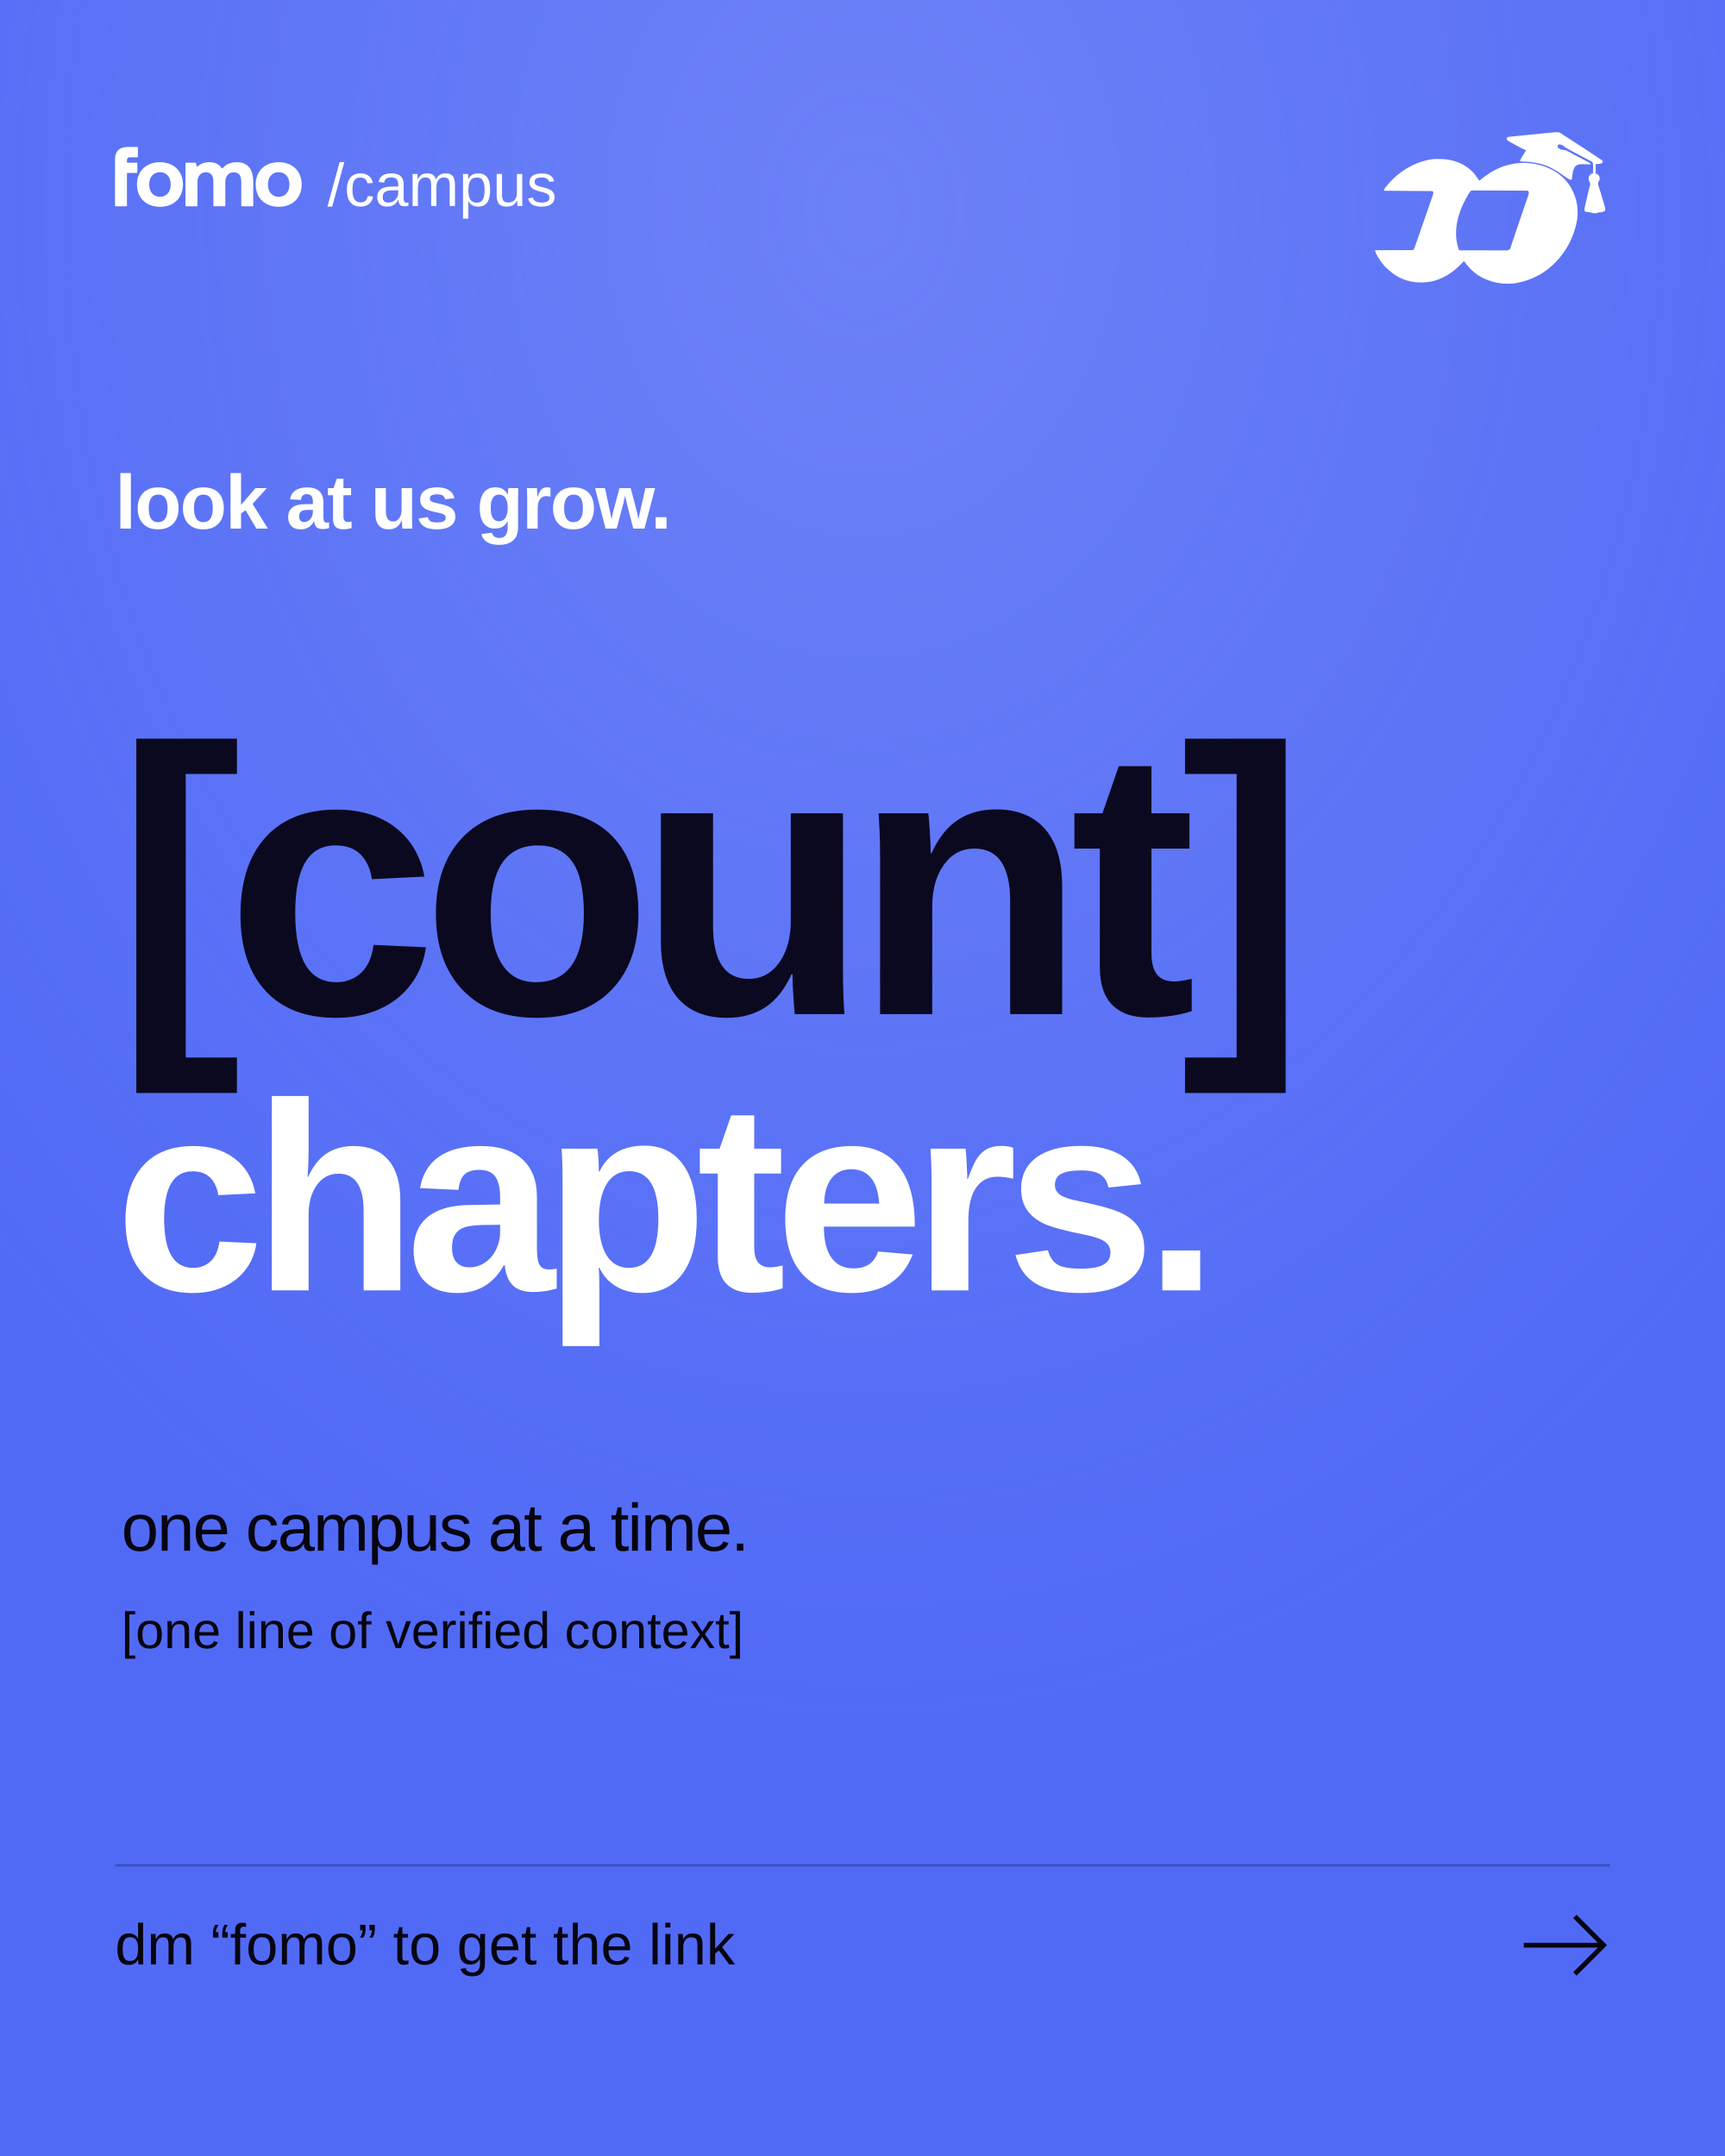
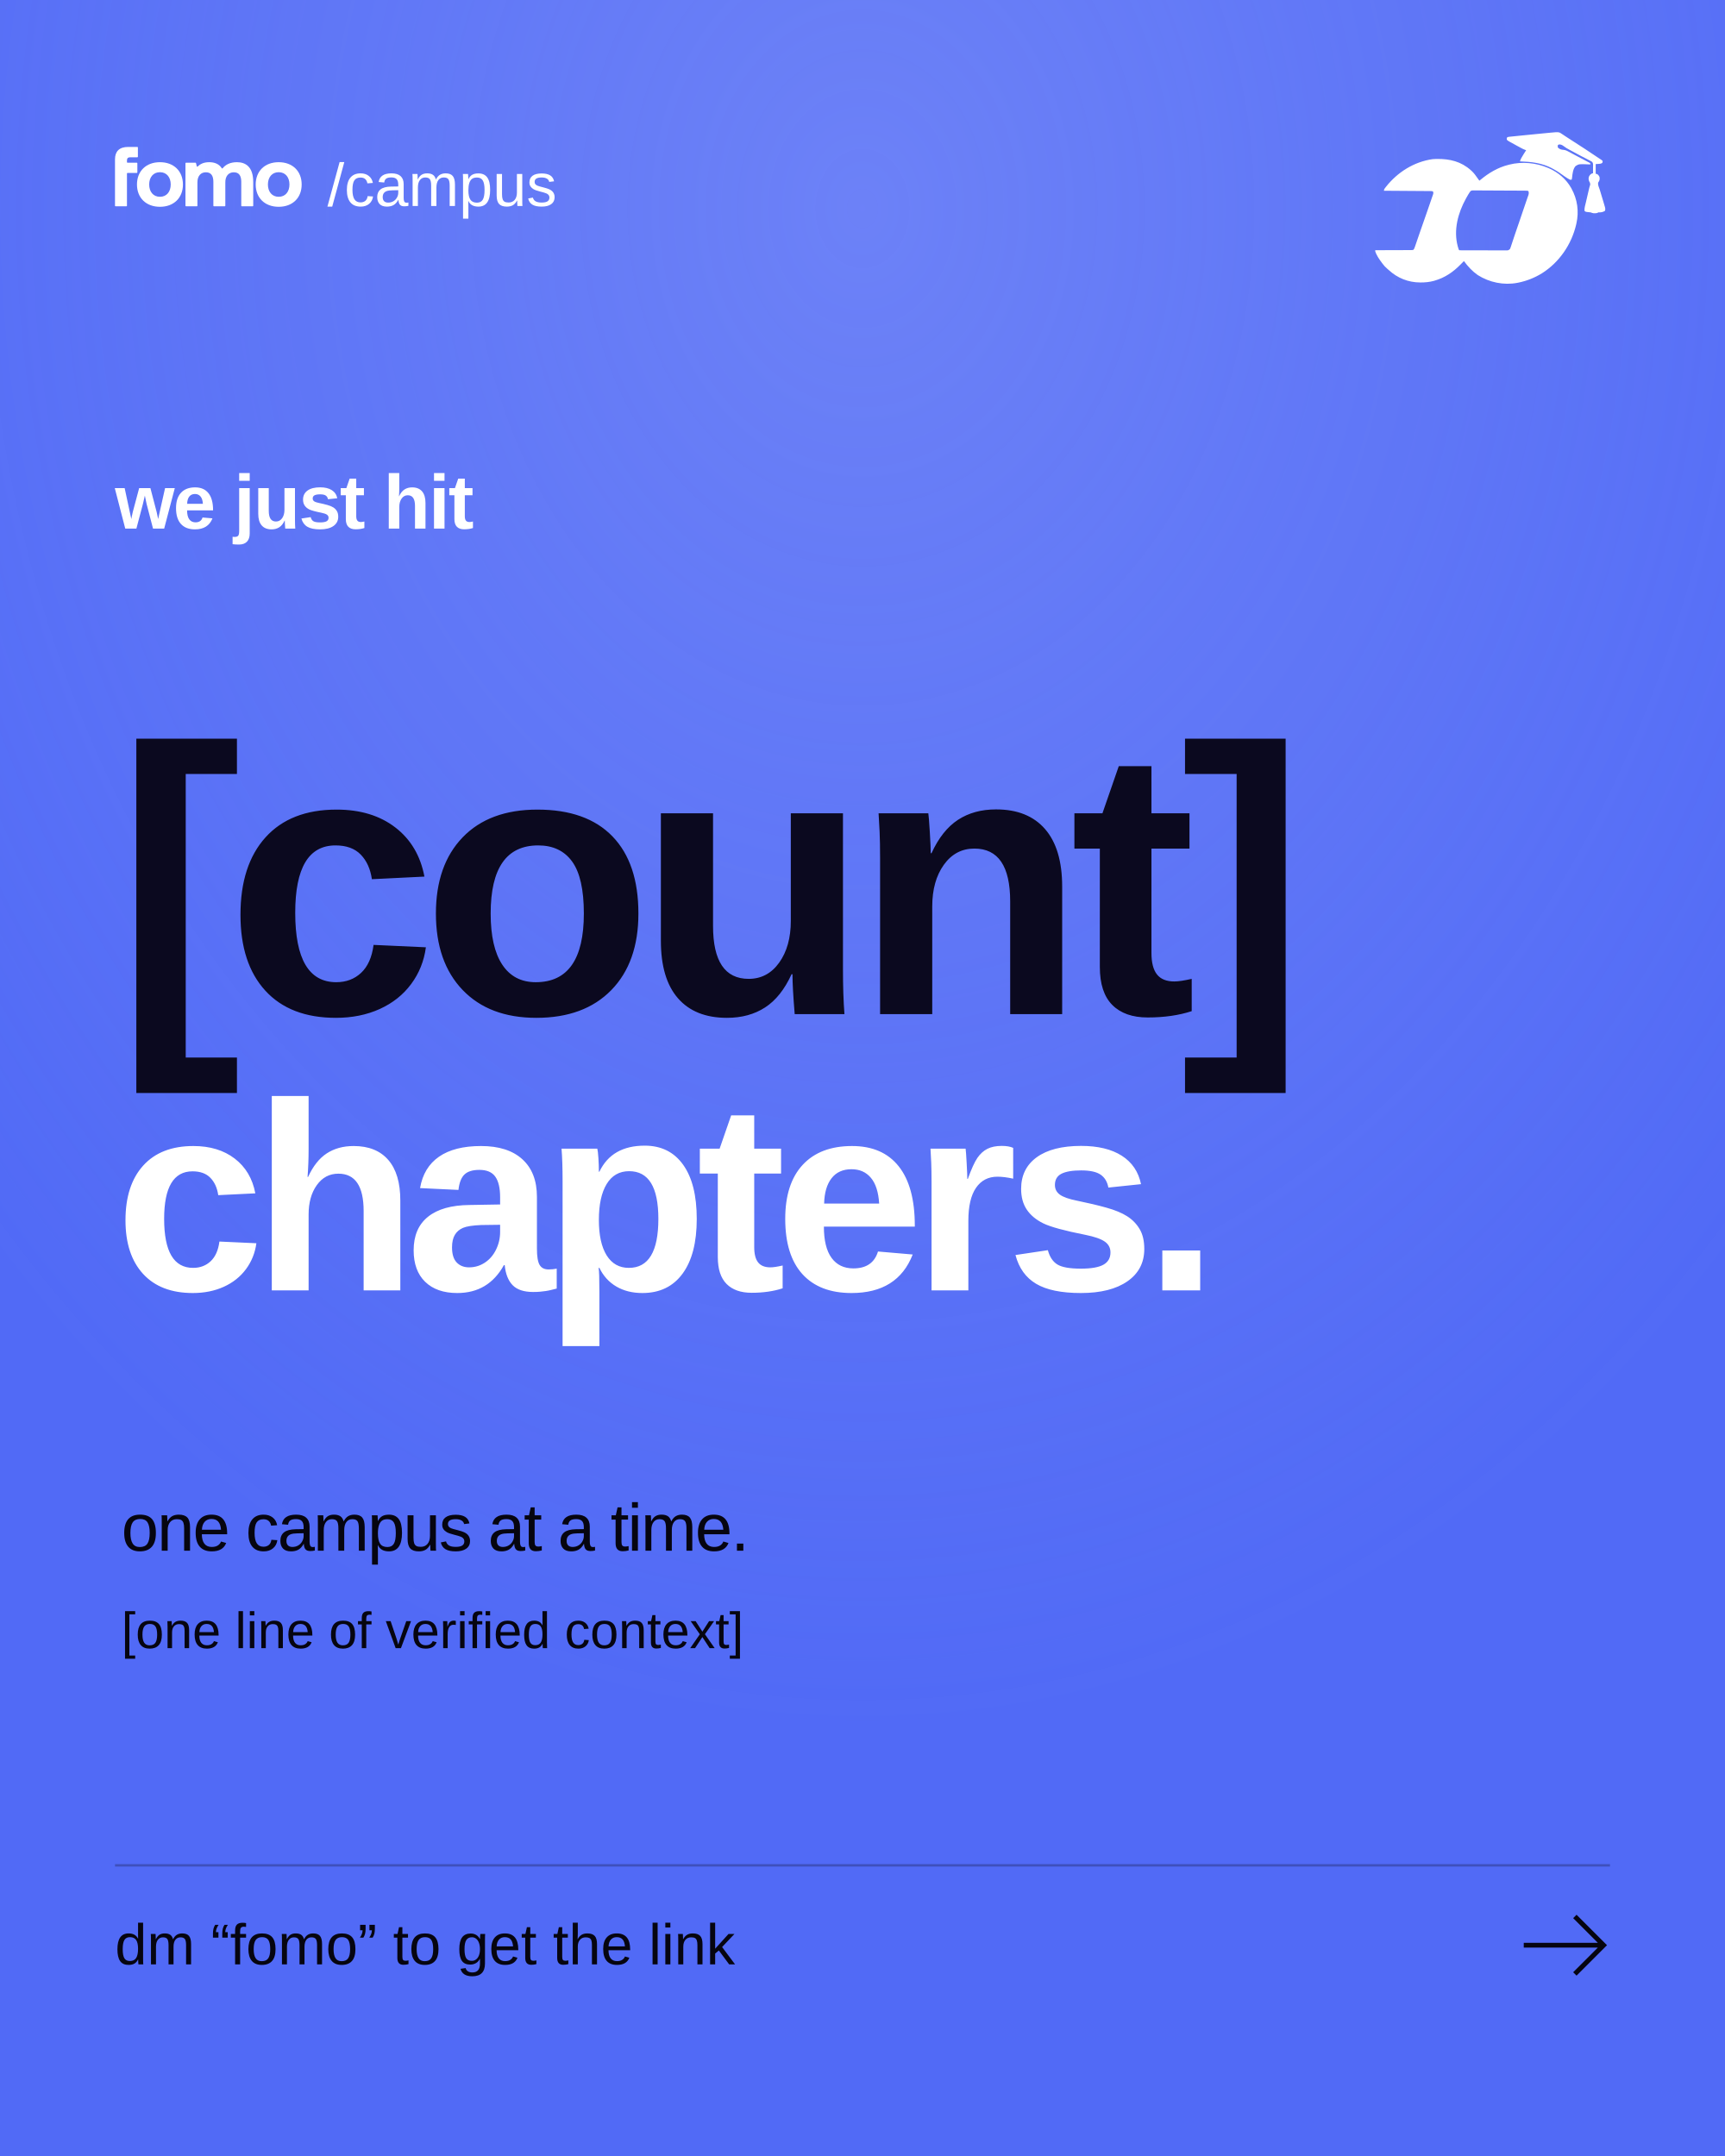
<svg xmlns="http://www.w3.org/2000/svg" xmlns:xlink="http://www.w3.org/1999/xlink" width="1080" height="1350" viewBox="0 0 1080 1350" role="img" aria-labelledby="title description">
  <defs>
    <style>text{font-family:Aeonik,Arial,sans-serif}</style>
    <symbol id="fomo-campus-mark" viewBox="0 0 620 415">
      <g fill="currentColor" fill-rule="evenodd">
        <path d="M0 0 C0.381 0.25 0.381 0.25 2.306 1.515 C3.878 2.55 5.442 3.598 6.998 4.657 C9.732 6.515 12.509 8.298 15.292 10.079 C17.399 11.43 19.495 12.796 21.59 14.164 C24.88 16.307 28.187 18.422 31.504 20.523 C49.106 31.686 66.441 43.242 83.757 54.843 C87.17 57.13 90.585 59.413 94.013 61.676 C94.574 62.047 95.136 62.418 95.714 62.8 C97.17 63.763 98.628 64.722 100.087 65.682 C102.25 67.187 102.25 67.187 104.25 69.188 C104.125 71.688 104.125 71.688 103.25 74.188 C99.92 76.466 96.412 76.605 92.5 76.812 C91.469 76.874 91.469 76.874 86.25 77.188 C86.25 85.438 86.25 93.688 86.25 102.188 C87.57 102.517 88.89 102.847 90.25 103.188 C93.186 105.388 95.078 107.671 96.25 111.188 C96.961 116.546 96.293 120.019 93.027 124.352 C90.708 129.829 95.015 138.1 96.688 143.375 C99.934 153.769 103.084 164.192 106.126 174.648 C106.582 176.211 107.043 177.773 107.508 179.334 C108.163 181.539 108.804 183.747 109.441 185.957 C109.64 186.614 109.838 187.272 110.043 187.949 C111.102 191.689 111.539 194.473 110.25 198.188 C104.979 201.712 99.412 202.434 93.25 202.188 C92.944 202.349 92.944 202.349 91.395 203.164 C88.732 204.435 86.752 204.454 83.812 204.438 C82.886 204.443 81.959 204.448 81.004 204.453 C78.072 204.17 75.954 203.315 73.25 202.188 C71.039 201.879 71.039 201.879 68.875 201.75 C59.926 200.789 59.926 200.789 57.25 198.188 C56.676 190.935 59.254 183.051 60.902 176.047 C61.166 174.91 61.428 173.773 61.691 172.635 C62.238 170.271 62.788 167.908 63.343 165.546 C64.049 162.533 64.748 159.518 65.444 156.502 C66.114 153.6 66.79 150.698 67.465 147.797 C67.589 147.259 67.589 147.259 68.219 144.539 C70.17 136.237 70.17 136.237 71.436 132.618 C72.439 129.624 72.221 128.175 71.25 125.188 C70.734 124.259 70.219 123.331 69.688 122.375 C67.648 117.853 67.231 113.939 68.977 109.227 C71.014 105.3 73.119 103.036 77.25 101.188 C77.91 101.188 78.57 101.188 79.25 101.188 C79.33 97.308 79.35 93.434 79.317 89.554 C79.314 88.237 79.327 86.92 79.356 85.603 C79.581 74.805 79.581 74.805 76.586 71.166 C74.22 69.539 71.868 68.365 69.25 67.188 C67.39 66.189 65.532 65.186 63.676 64.18 C62.166 63.406 60.657 62.632 59.143 61.865 C56.393 60.469 53.652 59.054 50.91 57.641 C50.353 57.354 49.796 57.067 49.223 56.772 C41.778 52.927 34.443 48.882 27.102 44.844 C24.172 43.233 21.236 41.643 18.273 40.094 C12.833 37.246 7.855 34.277 3.02 30.48 C-0.601 27.835 -4.037 26.039 -8.625 26.438 C-10.75 27.188 -10.75 27.188 -11.75 28.188 C-12.125 31 -12.125 31 -11.75 34.188 C-7.513 38.673 -2.735 40.104 3.273 40.398 C9.259 41.042 13.924 43.743 19.125 46.625 C20.657 47.45 22.189 48.275 23.722 49.099 C25.262 49.929 26.798 50.767 28.334 51.605 C31.714 53.44 35.119 55.223 38.531 56.998 C41.6 58.598 44.657 60.22 47.714 61.844 C50.058 63.086 52.407 64.318 54.756 65.549 C57.322 66.898 59.879 68.263 62.438 69.625 C62.925 69.879 62.925 69.879 65.395 71.166 C66.289 71.646 67.184 72.126 68.105 72.621 C68.906 73.044 69.707 73.468 70.532 73.904 C71.099 74.328 71.666 74.751 72.25 75.188 C72.25 76.177 72.25 77.168 72.25 78.188 C71.151 78.125 70.052 78.063 68.92 77.999 C43.085 76.883 43.085 76.883 34.25 82.188 C27.439 89.664 26.212 102.172 25.144 111.841 C24.906 113.925 24.906 113.925 24.25 117.188 C21.25 118.188 21.25 118.188 18.527 116.992 C17.406 116.363 16.294 115.718 15.188 115.062 C14.58 114.71 13.972 114.357 13.346 113.994 C8.089 110.861 3.173 107.315 -1.75 103.688 C-9.148 98.237 -16.625 93.466 -24.75 89.188 C-25.316 88.881 -25.883 88.575 -26.466 88.259 C-52.526 74.198 -80.598 71.188 -109.75 70.188 C-108.162 64.183 -104.98 59.26 -101.75 54 C-101.203 53.098 -100.657 52.197 -100.094 51.268 C-95.861 44.3 -95.861 44.3 -93.75 41.188 C-94.612 40.923 -95.473 40.659 -96.361 40.387 C-99.744 39.256 -102.842 37.695 -105.969 35.992 C-106.545 35.683 -107.121 35.375 -107.714 35.056 C-109.562 34.063 -111.406 33.063 -113.25 32.062 C-114.516 31.379 -115.782 30.696 -117.048 30.013 C-123.518 26.517 -129.979 23.004 -136.375 19.375 C-136.646 19.222 -136.646 19.222 -138.018 18.447 C-140.228 17.172 -141.932 16.005 -143.75 14.188 C-144 11.688 -144 11.688 -143.75 9.188 C-141.368 6.806 -140.56 6.841 -137.29 6.505 C-136.35 6.404 -135.41 6.303 -134.442 6.199 C-133.924 6.148 -133.924 6.148 -131.301 5.891 C-130.209 5.776 -129.117 5.662 -127.991 5.545 C-124.98 5.23 -121.968 4.927 -118.955 4.627 C-116.426 4.374 -113.899 4.115 -111.371 3.855 C-103.213 3.02 -95.052 2.208 -86.891 1.4 C-84.737 1.186 -82.584 0.972 -80.43 0.757 C-71.143 -0.17 -61.855 -1.084 -52.566 -1.986 C-50.513 -2.186 -48.46 -2.388 -46.408 -2.591 C-43.148 -2.912 -39.887 -3.226 -36.627 -3.536 C-34.875 -3.703 -33.123 -3.877 -31.372 -4.051 C-8.751 -6.169 -8.751 -6.169 0 0 Z " fill="currentColor" transform="translate(496.75,16.8125)" id="graduation-cap" />
        <path d="M0 0 C0.334 -0.005 0.334 -0.005 2.026 -0.03 C35.306 -0.419 64.488 6.477 89.801 29.238 C90.184 29.581 90.184 29.581 92.125 31.312 C98.284 37.128 102.994 43.789 107.761 50.741 C109.059 52.61 110.417 54.431 111.801 56.238 C112.456 55.693 113.11 55.148 113.785 54.586 C135.692 36.436 158.906 22.309 186.801 15.238 C187.536 15.044 188.272 14.849 189.029 14.648 C222.008 6.26 258.766 9.745 289.801 23.238 C290.489 23.536 291.178 23.833 291.887 24.14 C315.49 34.578 335.991 51.705 348.801 74.238 C349.161 74.872 349.521 75.506 349.893 76.159 C365.526 104.281 369.958 135.83 362.801 167.238 C362.629 167.999 362.458 168.76 362.281 169.544 C350.348 221.049 318.521 267.61 273.594 295.941 C254.204 307.791 234.057 315.773 211.801 320.238 C211.502 320.298 211.502 320.298 209.992 320.602 C174.894 327.278 137.487 319.563 107.488 300.426 C93.103 290.303 82.155 278.326 71.801 264.238 C68.857 267.165 65.943 270.117 63.051 273.094 C43.793 292.806 22.475 307.371 -4.262 314.988 C-4.609 315.088 -4.609 315.088 -6.369 315.591 C-17.371 318.551 -28.393 319.631 -39.762 319.613 C-40.365 319.613 -40.969 319.612 -41.591 319.612 C-72.15 319.486 -100.351 308.257 -122.715 287.512 C-124.06 286.281 -125.416 285.061 -126.829 283.909 C-131.425 280.147 -135.019 276.047 -138.574 271.301 C-138.854 270.931 -138.854 270.931 -140.267 269.058 C-147.312 259.582 -155.16 248.829 -158.199 237.238 C-157.199 236.238 -157.199 236.238 -155.554 236.114 C-155.195 236.114 -155.195 236.114 -153.379 236.114 C-152.557 236.111 -151.735 236.109 -150.889 236.106 C-149.981 236.108 -149.073 236.11 -148.137 236.112 C-147.662 236.111 -147.662 236.111 -145.255 236.107 C-143.182 236.103 -141.109 236.101 -139.036 236.1 C-134.637 236.097 -130.239 236.075 -125.84 236.055 C-117.64 236.017 -109.441 235.985 -101.241 235.988 C-95.547 235.99 -89.853 235.965 -84.159 235.926 C-81.984 235.915 -79.81 235.914 -77.635 235.922 C-74.596 235.931 -71.559 235.91 -68.52 235.882 C-67.616 235.892 -66.712 235.902 -65.781 235.913 C-63.48 235.874 -61.431 235.795 -59.199 235.238 C-57.222 232.975 -57.222 232.975 -56.199 230.238 C-56.049 229.877 -56.049 229.877 -55.287 228.046 C-55.034 227.307 -54.781 226.568 -54.52 225.807 C-54.225 224.954 -53.929 224.101 -53.625 223.222 C-53.313 222.303 -53.001 221.384 -52.68 220.438 C-52.345 219.467 -52.01 218.496 -51.665 217.495 C-50.567 214.307 -49.477 211.116 -48.387 207.926 C-47.618 205.689 -46.848 203.452 -46.078 201.216 C-45.688 200.085 -45.299 198.955 -44.91 197.824 C-44.717 197.263 -44.523 196.703 -44.324 196.125 C-43.737 194.417 -43.149 192.708 -42.562 191 C-39.445 181.928 -36.273 172.877 -33.085 163.829 C-30.438 156.305 -27.818 148.772 -25.199 141.238 C-25.01 140.693 -25.01 140.693 -24.05 137.935 C-21.733 131.275 -19.426 124.611 -17.137 117.941 C-16.101 114.925 -15.062 111.911 -14.015 108.9 C-12.847 105.543 -11.696 102.18 -10.547 98.816 C-10.192 97.805 -9.838 96.793 -9.473 95.751 C-9.315 95.284 -9.315 95.284 -8.516 92.923 C-8.236 92.111 -7.956 91.299 -7.668 90.462 C-7.144 87.979 -7.261 86.586 -8.199 84.238 C-10.694 82.991 -12.393 83.1 -15.185 83.08 C-16.24 83.07 -17.294 83.06 -18.381 83.05 C-19.554 83.044 -20.727 83.039 -21.901 83.033 C-23.133 83.023 -24.364 83.013 -25.596 83.003 C-28.945 82.976 -32.294 82.955 -35.643 82.935 C-39.141 82.913 -42.639 82.886 -46.137 82.859 C-52.764 82.809 -59.39 82.764 -66.016 82.721 C-73.559 82.672 -81.102 82.617 -88.645 82.561 C-104.163 82.447 -119.681 82.341 -135.199 82.238 C-135.199 78.256 -133.316 76.355 -130.949 73.363 C-130.725 73.077 -130.725 73.077 -129.591 71.629 C-99.67 33.987 -57.047 7.132 -9.063 0.45 C-6.043 0.107 -3.037 0.037 0 0 Z M85.796 87.473 C85.467 88.055 85.139 88.638 84.801 89.238 C84.204 90.127 83.608 91.016 82.993 91.931 C81.328 94.816 79.668 97.702 78.051 100.613 C77.748 101.154 77.446 101.696 77.135 102.253 C56.446 139.508 44.401 184.136 55.855 226.273 C58.318 234.756 58.318 234.756 59.801 236.238 C61.436 236.341 63.077 236.373 64.716 236.379 C65.248 236.382 65.248 236.382 67.94 236.396 C69.13 236.397 70.319 236.398 71.509 236.399 C72.754 236.404 73.999 236.409 75.244 236.414 C78.634 236.428 82.025 236.434 85.415 236.438 C87.533 236.441 89.65 236.446 91.767 236.45 C98.388 236.464 105.009 236.473 111.629 236.477 C119.278 236.482 126.927 236.499 134.576 236.528 C140.483 236.55 146.39 236.56 152.298 236.561 C155.828 236.562 159.358 236.568 162.889 236.586 C166.21 236.602 169.532 236.605 172.854 236.596 C174.073 236.595 175.292 236.599 176.511 236.609 C178.175 236.622 179.84 236.614 181.505 236.606 C181.971 236.607 181.971 236.607 184.328 236.61 C187.274 236.167 188.63 235.243 190.801 233.238 C191.826 231.269 191.826 231.269 192.577 228.99 C192.87 228.127 193.162 227.263 193.463 226.373 C193.766 225.431 194.07 224.49 194.383 223.52 C194.714 222.531 195.045 221.542 195.385 220.524 C196.286 217.828 197.174 215.128 198.058 212.427 C198.991 209.588 199.939 206.754 200.887 203.919 C201.273 202.767 201.658 201.614 202.044 200.462 C202.235 199.888 202.427 199.315 202.624 198.725 C203.21 196.972 203.793 195.219 204.377 193.465 C207.713 183.444 211.177 173.469 214.683 163.506 C220.927 145.762 227.018 127.969 232.861 110.088 C233.957 106.744 235.087 103.418 236.28 100.107 C236.399 99.771 236.399 99.771 237.001 98.067 C237.451 96.798 237.911 95.532 238.385 94.271 C239.795 90.248 239.98 87.345 238.801 83.238 C236.124 81.9 234.056 82.094 231.058 82.071 C230.464 82.065 229.871 82.059 229.259 82.053 C227.261 82.035 225.264 82.024 223.267 82.014 C221.838 82.002 220.409 81.991 218.98 81.979 C214.279 81.943 209.579 81.917 204.879 81.895 C204.079 81.891 203.28 81.887 202.456 81.883 C194.917 81.846 187.378 81.815 179.839 81.793 C170.194 81.766 160.549 81.715 150.904 81.633 C144.124 81.577 137.344 81.548 130.563 81.539 C126.512 81.533 122.463 81.515 118.413 81.468 C114.601 81.424 110.79 81.413 106.977 81.428 C105.58 81.428 104.183 81.416 102.786 81.39 C90.014 81.172 90.014 81.172 85.796 87.473 Z " fill="currentColor" transform="translate(170.1992,80.76172)" id="fomo-eyes" />
      </g>
    </symbol>
    <symbol id="fomo-wordmark" viewBox="0 0 352 113">
      <path d="M0.003 23.325C0.003 8.468 7.991 0 24.923 0H42.105C42.675 0 43.134 0.46 43.134 1.029V18.462C43.134 19.031 42.675 19.49 42.105 19.49H28.757C24.443 19.49 22.526 21.408 22.526 25.561V28.685C22.526 29.255 22.985 29.714 23.555 29.714H41.076C41.646 29.714 42.105 30.174 42.105 30.743V48.014C42.105 48.584 41.646 49.043 41.076 49.043H23.555C22.985 49.043 22.526 49.503 22.526 50.072V110.797C22.526 111.366 22.066 111.826 21.497 111.826H1.029C0.46 111.826 0 111.366 0 110.797V23.325H0.003Z" fill="currentColor" />
      <path d="M41.381 70.769C41.381 45.528 58.636 28.757 84.673 28.757C110.711 28.757 127.965 45.531 127.965 70.769C127.965 96.008 110.711 112.782 84.673 112.782C58.636 112.782 41.381 96.008 41.381 70.769ZM104.959 70.769C104.959 57.192 97.291 47.606 84.67 47.606C72.049 47.606 64.384 57.192 64.384 70.769C64.384 84.347 72.052 93.933 84.67 93.933C97.287 93.933 104.959 84.347 104.959 70.769Z" fill="currentColor" />
      <path d="M260.369 65.978V110.796C260.369 111.366 259.909 111.825 259.34 111.825H238.872C238.302 111.825 237.843 111.366 237.843 110.796V65.817C237.843 53.995 233.371 47.767 223.785 47.767C214.199 47.767 207.491 54.794 207.81 67.415V110.796C207.81 111.366 207.35 111.825 206.781 111.825H186.313C185.744 111.825 185.284 111.366 185.284 110.796V65.817C185.284 53.995 180.812 47.767 171.065 47.767C161.318 47.767 155.251 55.117 155.251 66.616V110.796C155.251 111.366 154.792 111.825 154.222 111.825H133.754C133.185 111.825 132.725 111.366 132.725 110.796V30.746C132.725 30.177 133.185 29.717 133.754 29.717H151.571C152.044 29.717 152.456 30.039 152.569 30.495L154.088 36.58C154.246 37.211 155.028 37.447 155.501 37.002C160.183 32.615 166.476 28.757 177.451 28.757C186.961 28.757 195.882 31.703 201.246 40.284C201.565 40.791 202.281 40.836 202.652 40.362C208.307 33.136 217.317 28.757 229.687 28.757C245.662 28.757 260.358 37.063 260.358 65.978H260.369Z" fill="currentColor" />
      <path d="M265.029 70.769C265.029 45.528 282.284 28.757 308.321 28.757C334.359 28.757 351.613 45.531 351.613 70.769C351.613 96.008 334.359 112.782 308.321 112.782C282.284 112.782 265.029 96.008 265.029 70.769ZM328.607 70.769C328.607 57.192 320.939 47.606 308.318 47.606C295.697 47.606 288.032 57.192 288.032 70.769C288.032 84.347 295.7 93.933 308.318 93.933C320.935 93.933 328.607 84.347 328.607 70.769Z" fill="currentColor" />
    </symbol>
    <radialGradient id="glow" cx="0.5" cy="0.1" r="0.7">
      <stop stop-color="#ACB8F9" stop-opacity="0.3" />
      <stop offset="1" stop-color="#ACB8F9" stop-opacity="0" />
    </radialGradient>
  </defs>
  <g id="background">
    <rect width="1080" height="1350" fill="#516AF6" />
    <rect width="1080" height="1350" fill="url(#glow)" />
  </g>
  <g id="brand" color="#FFFFFF">
    <use href="#fomo-wordmark" xlink:href="#fomo-wordmark" x="72" y="92" width="117" height="37.560" />
    <text x="205" y="129" font-size="38" fill="#FFFFFF" font-weight="500">/campus</text>
    <use href="#fomo-campus-mark" xlink:href="#fomo-campus-mark" x="858" y="80" width="150" height="100.403" />
  </g>
  <g id="editable-chapter-milestone">
-     <text x="72" y="331" font-size="48" fill="#FFFFFF" font-weight="700" letter-spacing="-1">look at us grow.</text>
+     <text x="72" y="331" font-size="48" fill="#FFFFFF" font-weight="700" letter-spacing="-1">we just hit</text>
    <text x="72" y="635" font-size="238" fill="#0B091F" font-weight="700" letter-spacing="-10">[count]</text>
    <text x="72" y="808" font-size="168" fill="#FFFFFF" font-weight="700" letter-spacing="-7">chapters.</text>
    <text x="76" y="971" font-size="42" fill="#060510" font-weight="500" letter-spacing="-1">one campus at a time.</text>
    <text x="76" y="1032" font-size="32" fill="#060510" font-weight="400">[one line of verified context]</text>
  </g>
  <g id="editable-call-to-action">
    <path d="M72 1168 H1008" fill="none" stroke="#060510" stroke-opacity=".25" stroke-width="1.5" />
    <text x="72" y="1230" font-size="36" fill="#060510" font-weight="500">dm “fomo” to get the link</text>
    <path d="M954 1218 H1004 M986 1200 L1004 1218 L986 1236" fill="none" stroke="#060510" stroke-width="3" />
  </g>
</svg>
